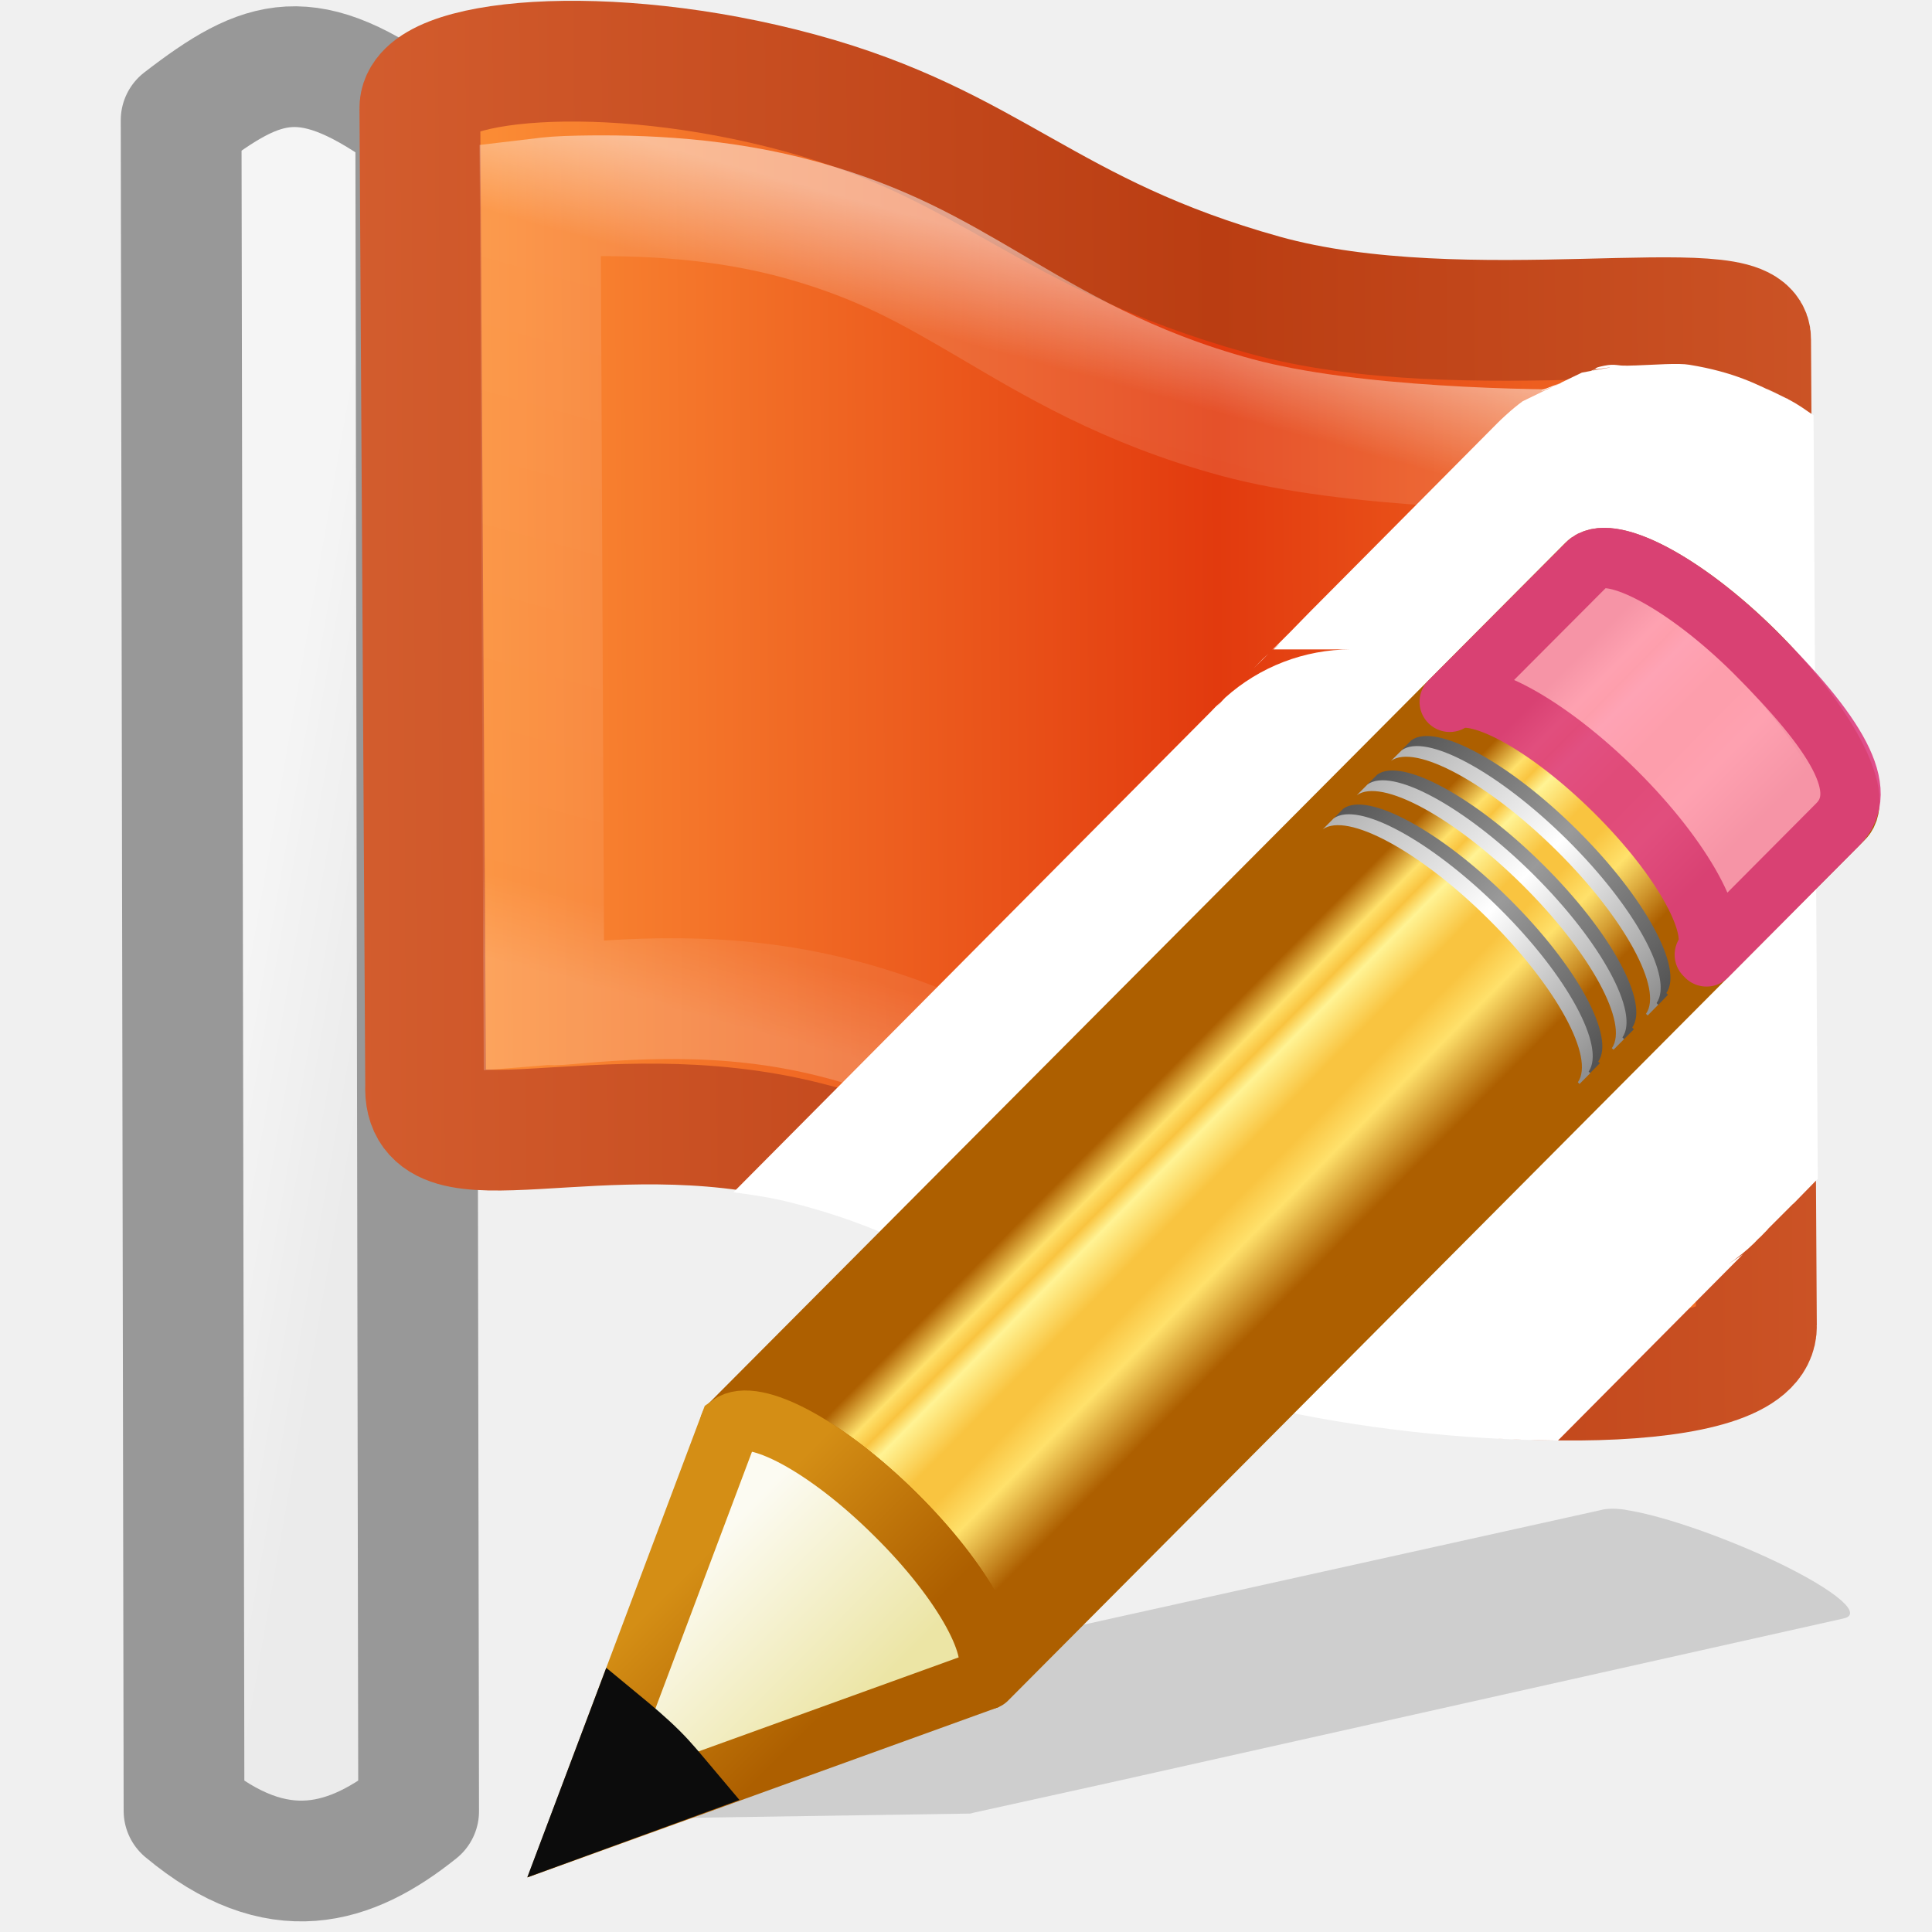
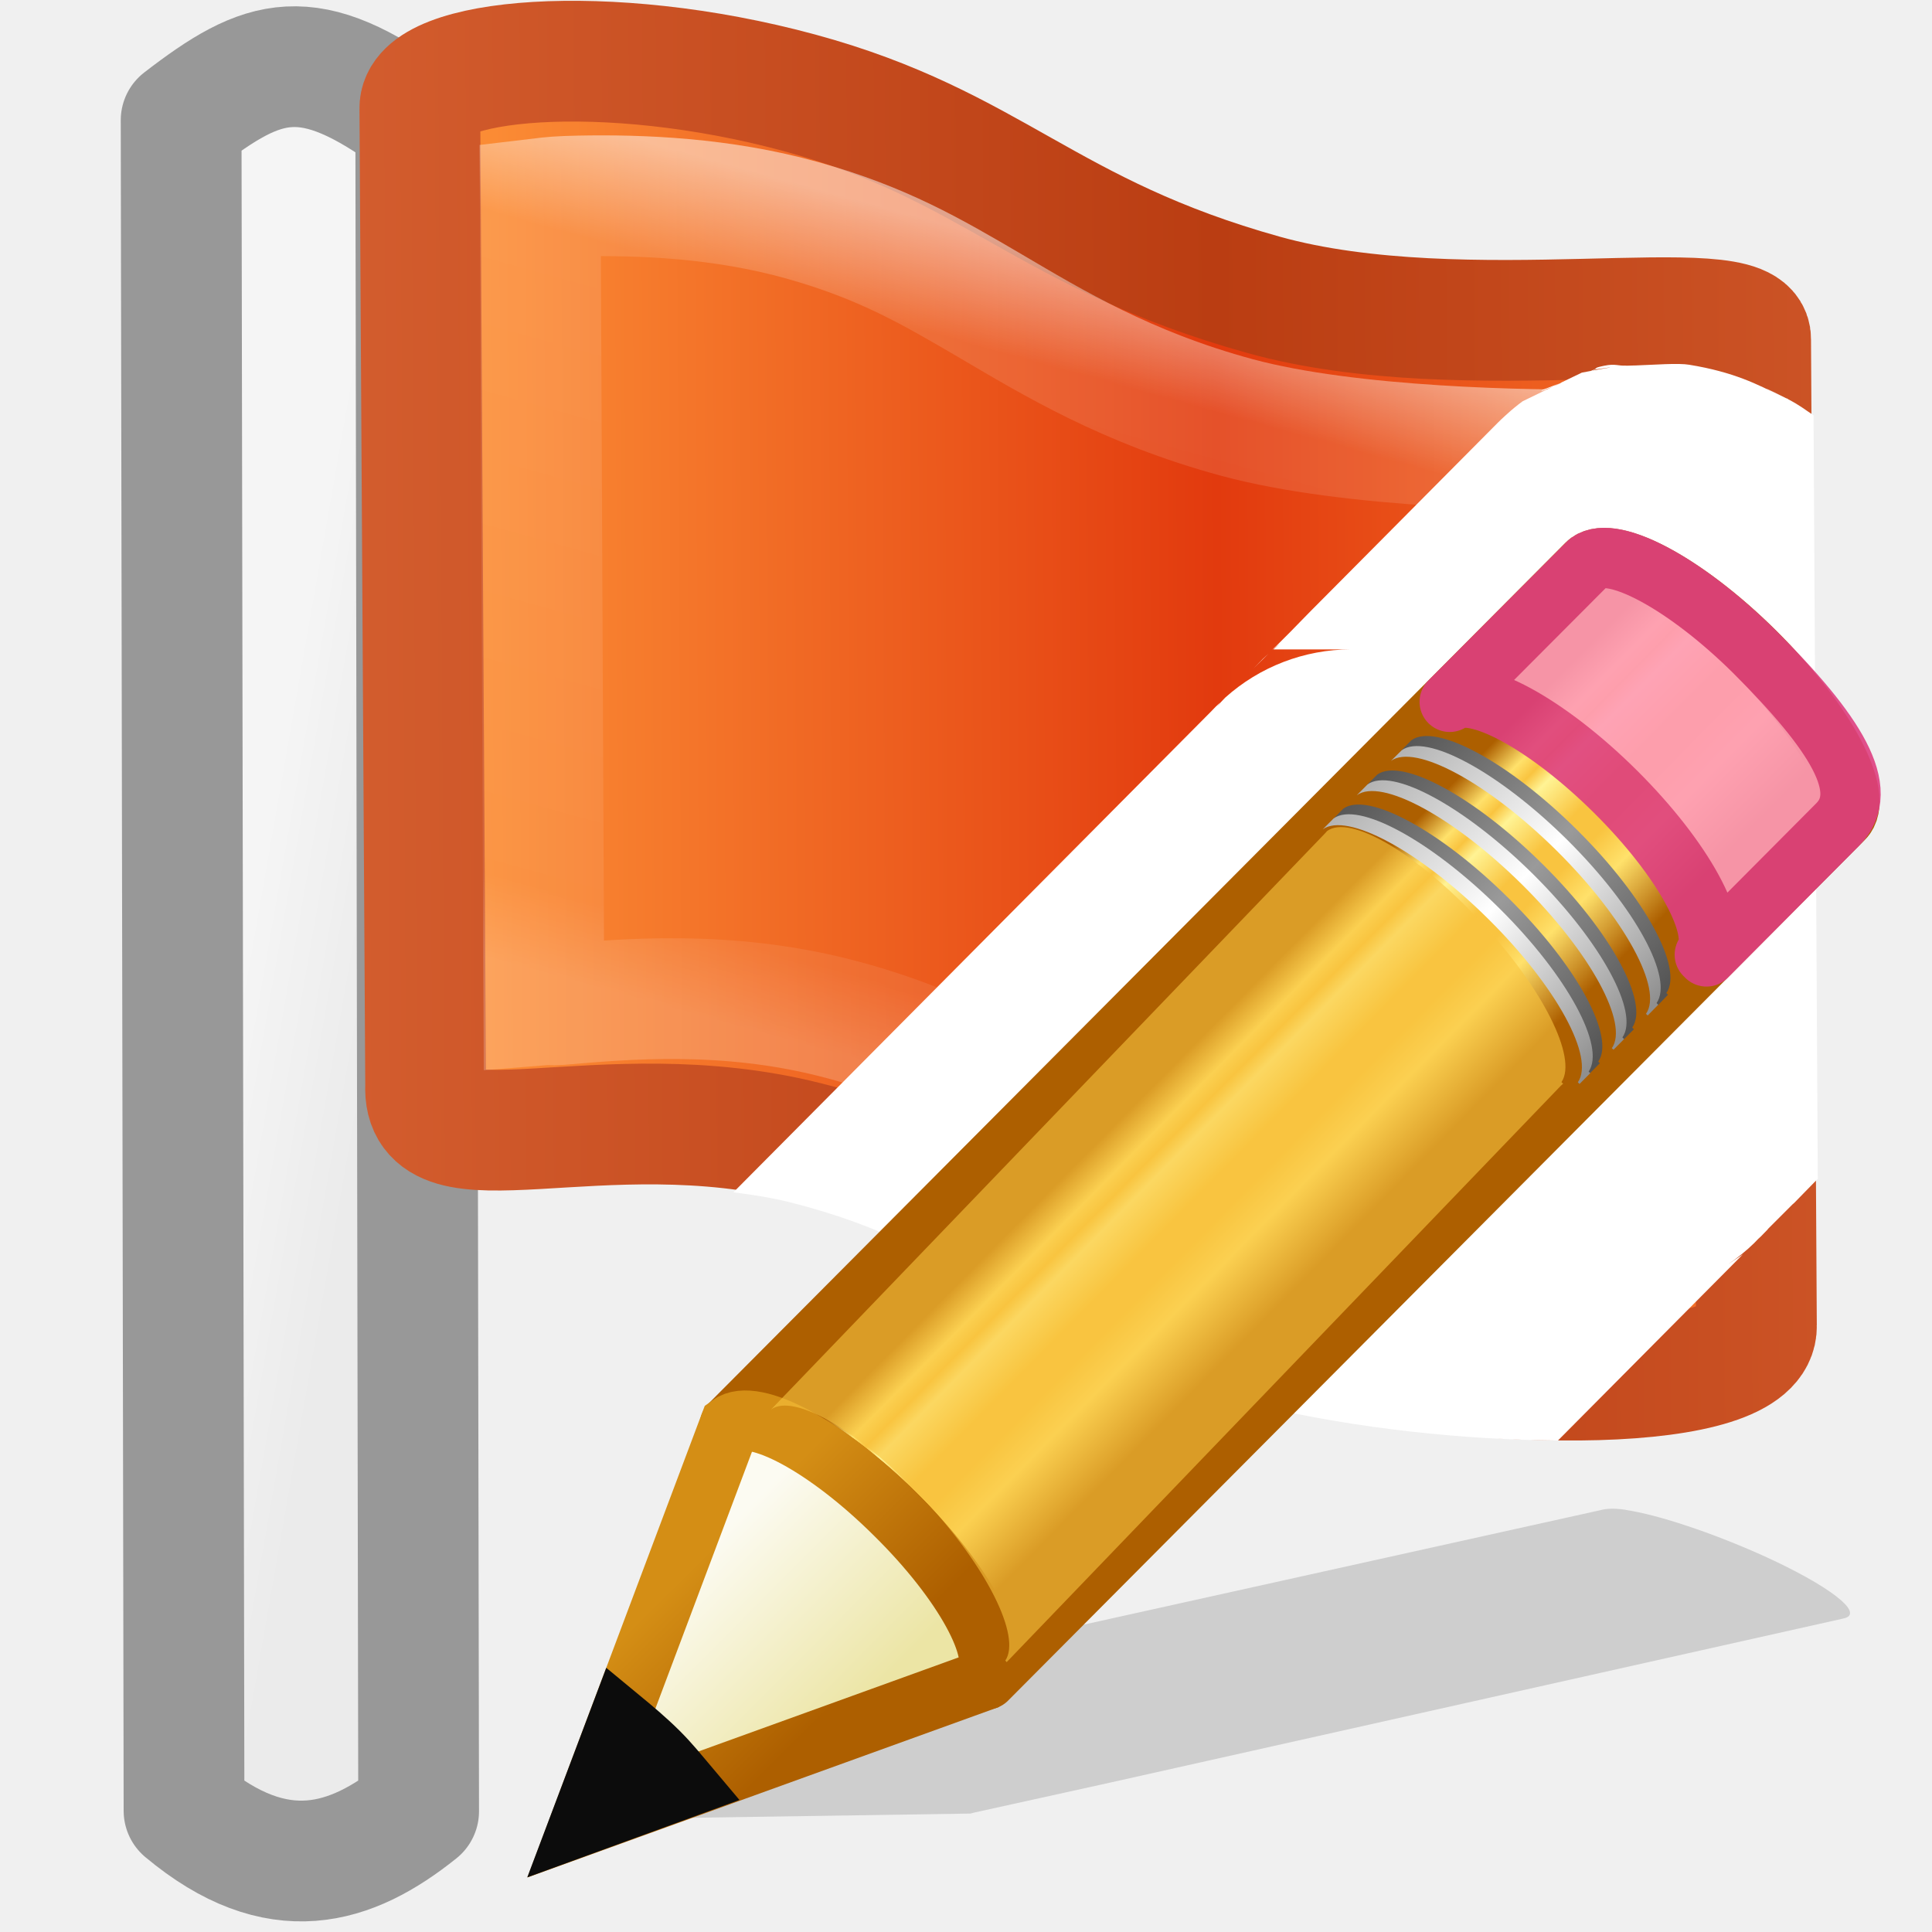
<svg xmlns="http://www.w3.org/2000/svg" xmlns:xlink="http://www.w3.org/1999/xlink" viewBox="0 0 16 16">
  <linearGradient id="a" gradientUnits="userSpaceOnUse" x1="7.239" x2="9.283" y1="6.848" y2="8.869">
    <stop offset="0" stop-color="#ad5f00" />
    <stop offset=".135" stop-color="#ffe16b" />
    <stop offset=".202" stop-color="#f9c440" />
    <stop offset=".27" stop-color="#fff394" />
    <stop offset=".447" stop-color="#f9c440" />
    <stop offset=".571" stop-color="#f9c440" />
    <stop offset=".72" stop-color="#ffe16b" />
    <stop offset="1" stop-color="#ad5f00" />
  </linearGradient>
  <linearGradient id="b" gradientTransform="matrix(.404 -.406 .607 .602 -17.868 .693)" gradientUnits="userSpaceOnUse" x1="30.038" x2="30.038" xlink:href="#j" y1="24.99" y2="30" />
  <linearGradient id="c" gradientTransform="matrix(.404 -.406 .607 .602 -17.983 .81)" gradientUnits="userSpaceOnUse" x1="30.038" x2="30.038" xlink:href="#k" y1="24.99" y2="30" />
  <linearGradient id="d" gradientTransform="matrix(.404 -.406 .607 .602 -17.466 .29)" gradientUnits="userSpaceOnUse" x1="30.038" x2="30.038" xlink:href="#j" y1="24.99" y2="30" />
  <linearGradient id="e" gradientTransform="matrix(.404 -.406 .607 .602 -17.58 .405)" gradientUnits="userSpaceOnUse" x1="30.038" x2="30.038" xlink:href="#k" y1="24.99" y2="30" />
  <linearGradient id="f" gradientTransform="matrix(.404 -.406 .607 .602 -17.062 -.116)" gradientUnits="userSpaceOnUse" x1="30.038" x2="30.038" xlink:href="#j" y1="24.99" y2="30" />
  <linearGradient id="g" gradientTransform="matrix(.404 -.406 .607 .602 -17.177 0)" gradientUnits="userSpaceOnUse" x1="30.038" x2="30.038" xlink:href="#k" y1="24.99" y2="30" />
  <linearGradient id="h" gradientTransform="matrix(.404 -.406 .607 .602 -17.637 .462)" gradientUnits="userSpaceOnUse" x1="9" x2="9" y1="29.057" y2="26.03">
    <stop offset="0" stop-color="#ece5a5" />
    <stop offset="1" stop-color="#fcfbf2" />
  </linearGradient>
  <linearGradient id="i" gradientTransform="matrix(.376 .036 .037 .375 -2.218 -1.133)" gradientUnits="userSpaceOnUse" x1="5.518" x2="9.522" y1="37.372" y2="41.392">
    <stop offset="0" stop-color="#d48e15" />
    <stop offset="1" stop-color="#ad5f00" />
  </linearGradient>
  <linearGradient id="j">
    <stop offset="0" stop-color="#565656" />
    <stop offset=".5" stop-color="#9a9a9a" />
    <stop offset="1" stop-color="#545454" />
  </linearGradient>
  <linearGradient id="k">
    <stop offset="0" stop-color="#b1b1b1" />
    <stop offset=".5" stop-color="#fff" />
    <stop offset="1" stop-color="#8f8f8f" />
  </linearGradient>
  <linearGradient id="l" gradientUnits="userSpaceOnUse" x1="3.139" x2="2" y1="8.199" y2="8">
    <stop offset="0" stop-color="#e4e4e4" />
    <stop offset="1" stop-color="#fff" />
  </linearGradient>
  <linearGradient id="m" gradientTransform="matrix(.3065197 .07076565 .00206702 .3516263 1.444267 -2.710719)" gradientUnits="userSpaceOnUse" spreadMethod="reflect" x1=".365" x2="28.06" y1="19.599" y2="19.599">
    <stop offset="0" stop-color="#ffcd7d" />
    <stop offset=".262" stop-color="#fc8f36" />
    <stop offset="1" stop-color="#e23a0e" />
  </linearGradient>
  <linearGradient id="n" gradientTransform="matrix(.2311062 .05335507 .00154783 .263309 3.115246 -1.75355)" gradientUnits="userSpaceOnUse" spreadMethod="reflect" x1="30" x2="-11" y1="30" y2="30">
    <stop offset="0" stop-color="#ba3d12" />
    <stop offset="1" stop-color="#db6737" />
  </linearGradient>
  <linearGradient id="o" gradientTransform="matrix(.2253821 .05203355 .00150232 .2555641 3.252689 -1.530846)" gradientUnits="userSpaceOnUse" x1="24.002" x2="22.876" y1="9.295" y2="37.168">
    <stop offset="0" stop-color="#fff" />
    <stop offset=".131" stop-color="#fff" stop-opacity=".235" />
    <stop offset=".902" stop-color="#fff" stop-opacity=".157" />
    <stop offset="1" stop-color="#fff" stop-opacity=".392" />
  </linearGradient>
  <path d="m1.5.996c.685-.528 1.051-.654 1.943.004l.024 14c-.558.447-1.166.645-1.943-.004z" fill="url(#l)" opacity=".366" stroke="#000" stroke-linejoin="round" />
  <path d="m3.477.9c-.013-.417 1.545-.566 3.145-.131 1.6.435 2.03 1.167 3.843 1.673 1.679.468 4.041-.053 4.033.367l.048 8.17c.018.561-2.2.581-4.012.156-1.812-.425-2.154-1.251-3.861-1.68-1.706-.429-3.187.3-3.148-.47z" fill="url(#m)" fill-rule="evenodd" stroke="url(#n)" stroke-linejoin="round" />
  <path d="m6.646 1.825c-.667-.187-1.341-.212-1.846-.202-.168.003-.234.01-.326.021l.03 6.678c.063-.005.054.004.129-.002.544-.047 1.373-.122 2.284.11.881.225 1.455.588 1.942.897.485.308.875.552 1.628.729.793.186 2.189.253 2.713.258.164.002.253-.002.356-.014l-.051-6.587c-.082.003-.121.01-.227.012-.599.008-2.092-.013-3.032-.267-.918-.248-1.537-.627-2.033-.918-.503-.295-.904-.529-1.567-.715z" fill="none" opacity=".5" stroke="url(#o)" stroke-width="1" />
  <path d="m13.992 3.021c-.093-.016-.287 0-.457.006.057.001.122.002.115.002-.008-.001-.082-.005-.193 0 .005-0.0.011-.002.016-.002-.076.006-.091-.018-.188.002-.106.022-.033.015-.111.043-.021.004-.074.014-.074.014-0.0 0-.092.044-.166.08-.015.015-.217.096-.158.062.005-.002.078-.029.139-.053-.144.07-.304.148-.305.148a1.562 1.562 0 0 0 -.127.104l-.02.018a1.562 1.562 0 0 0 -.062.059l-1.201 1.209-.336.338a1.562 1.562 0 0 0 -.008.008l-.088.09-.08.082-.121.121a1.562 1.562 0 0 0 -.014.012l-.018.018.064-.051a1.562 1.562 0 0 0 -.053.047h.641a1.562 1.562 0 0 0 -1.041.4 1.562 1.562 0 0 0 -.068.074l.027-.035a1.562 1.562 0 0 0 -.078.078l-3.953 3.979c.156.02.313.044.473.084.785.198 1.224.47 1.752.785.528.315 1.143.669 2.115.896.836.196 1.716.284 2.488.291l1.531-1.541-.123.082a1.562 1.562 0 0 0 .217-.176 1.562 1.562 0 0 0 .053-.055l-.02.023.08-.082v-.002l.086-.086.119-.119a1.562 1.562 0 0 0 .014-.012l.078-.08.086-.088.031-.031-.035-6.324c-.071-.046-.106-.078-.211-.133a1.562 1.562 0 0 0 -.002-.002s-.002-.002-.002-.002l-.012-.004c-.149-.075-.254-.124-.049-.021-.186-.093-.384-.196-.752-.256zm-.66.023c-.061.01-.097.016-.143.025.003-.001.025-.01.025-.01-0.0 0.0.068-.009.117-.016zm-2.826 2.369a1.562 1.562 0 0 0 -.047.043l-.078.08z" fill="#fff" />
  <g transform="translate(-.679492 -.94674)">
    <path d="m14.14 13.45c-.09-.014-.16-.01-.205.003l-6.08 1.347-1.118.25-.033.006-1.298.96 3.31-.05.03-.008 1.125-.248 6.077-1.36c.182-.04-.12-.273-.676-.524-.418-.187-.858-.334-1.13-.375z" fill="#0c0c0c" fill-rule="evenodd" opacity=".15" />
-     <path d="m6.695 12.645c.198-.144.79.177 1.35.735.557.554.867 1.133.727 1.333 0 0 .013.012.012.013l4.806-4.846.02-.017s-.016-.012-.015-.013c.14-.2-.17-.778-.728-1.333-.56-.56-1.152-.878-1.35-.735l-.017.018z" fill="#f9c440" opacity=".6" />
    <g transform="matrix(.7 0 0 .7 5.29 5.02)">
      <path d="m2.05 11.037c.285-.207 1.147.257 1.96 1.062.81.802 1.26 1.64 1.057 1.93 0 0 .02.017.02.02l10.136-10.183c.258-.258-.213-1.143-1.05-1.974-.84-.832-1.73-1.295-1.987-1.037z" fill="url(#a)" stroke="#ad5f00" stroke-linejoin="round" stroke-width=".714" />
      <path d="m10.565 2.484c.287-.208 1.148.256 1.96 1.062.81.804 1.26 1.64 1.058 1.93 0 .002.02.018.02.02l1.55-1.558c.41-.408-.028-1.093-.98-2.044-.813-.806-1.674-1.27-1.96-1.062l-.026.025z" fill="#fe9ab8" opacity=".9" stroke="#de3e80" stroke-linejoin="round" stroke-width=".714" />
      <path d="m9.18 3.877c.285-.208 1.146.256 1.96 1.062.81.8 1.26 1.64 1.056 1.93l.02.017.126-.127s-.02-.016-.02-.018c.203-.29-.246-1.127-1.057-1.93-.812-.806-1.674-1.27-1.96-1.062z" fill="url(#b)" />
      <path d="m9.063 3.993c.286-.208 1.148.256 1.96 1.062.81.803 1.26 1.64 1.058 1.93 0 .002.02.018.02.02l.127-.128-.02-.018c.204-.29-.246-1.13-1.057-1.933-.813-.806-1.674-1.27-1.96-1.062z" fill="url(#c)" />
      <path d="m9.58 3.473c.287-.208 1.15.256 1.96 1.062.81.804 1.26 1.64 1.06 1.93-.002.002.018.018.017.02l.127-.127c0-.002-.02-.018-.02-.02.203-.29-.246-1.126-1.057-1.93-.812-.805-1.674-1.27-1.96-1.062z" fill="url(#d)" />
      <path d="m9.465 3.59c.286-.21 1.148.256 1.96 1.06.81.805 1.26 1.642 1.058 1.932l.02.018.125-.126s-.02-.018-.02-.02c.204-.288-.246-1.126-1.056-1.93-.813-.805-1.674-1.27-1.96-1.062z" fill="url(#e)" />
      <path d="m9.985 3.067c.286-.207 1.148.257 1.96 1.062.81.802 1.26 1.64 1.058 1.93 0 0 .02.017.02.02l.125-.13s-.02-.017-.02-.02c.203-.287-.246-1.125-1.057-1.93-.81-.804-1.672-1.27-1.96-1.06z" fill="url(#f)" />
      <path d="m9.87 3.183c.285-.207 1.147.257 1.96 1.062.81.804 1.26 1.642 1.057 1.93 0 .002.02.02.02.02l.125-.127s-.02-.018-.02-.02c.204-.288-.246-1.126-1.056-1.93-.813-.805-1.674-1.27-1.96-1.06z" fill="url(#g)" />
      <g fill-rule="evenodd" stroke-width=".714">
        <path d="m.26 15.794 4.772-1.725.04-.04c.202-.29-.253-1.13-1.064-1.93-.812-.808-1.673-1.27-1.96-1.06z" fill="url(#h)" stroke="url(#i)" />
        <path d="m.744 14.506-.484 1.284 1.3-.474c-.113-.134-.22-.268-.354-.402-.155-.154-.307-.28-.462-.408z" fill="#0c0c0c" stroke="#0c0c0c" />
      </g>
    </g>
+     <path d="m7.065 12.62c.189-.141.744.184 1.267.745.52.557.807 1.136.673 1.334 0 0 .012.012.011.013l4.59-4.774.019-.017s-.015-.012-.014-.013c.134-.198-.152-.776-.674-1.334-.523-.563-1.079-.885-1.267-.745l-.016.018z" fill="#f9c440" opacity=".6" stroke-width=".97" />
  </g>
</svg>
